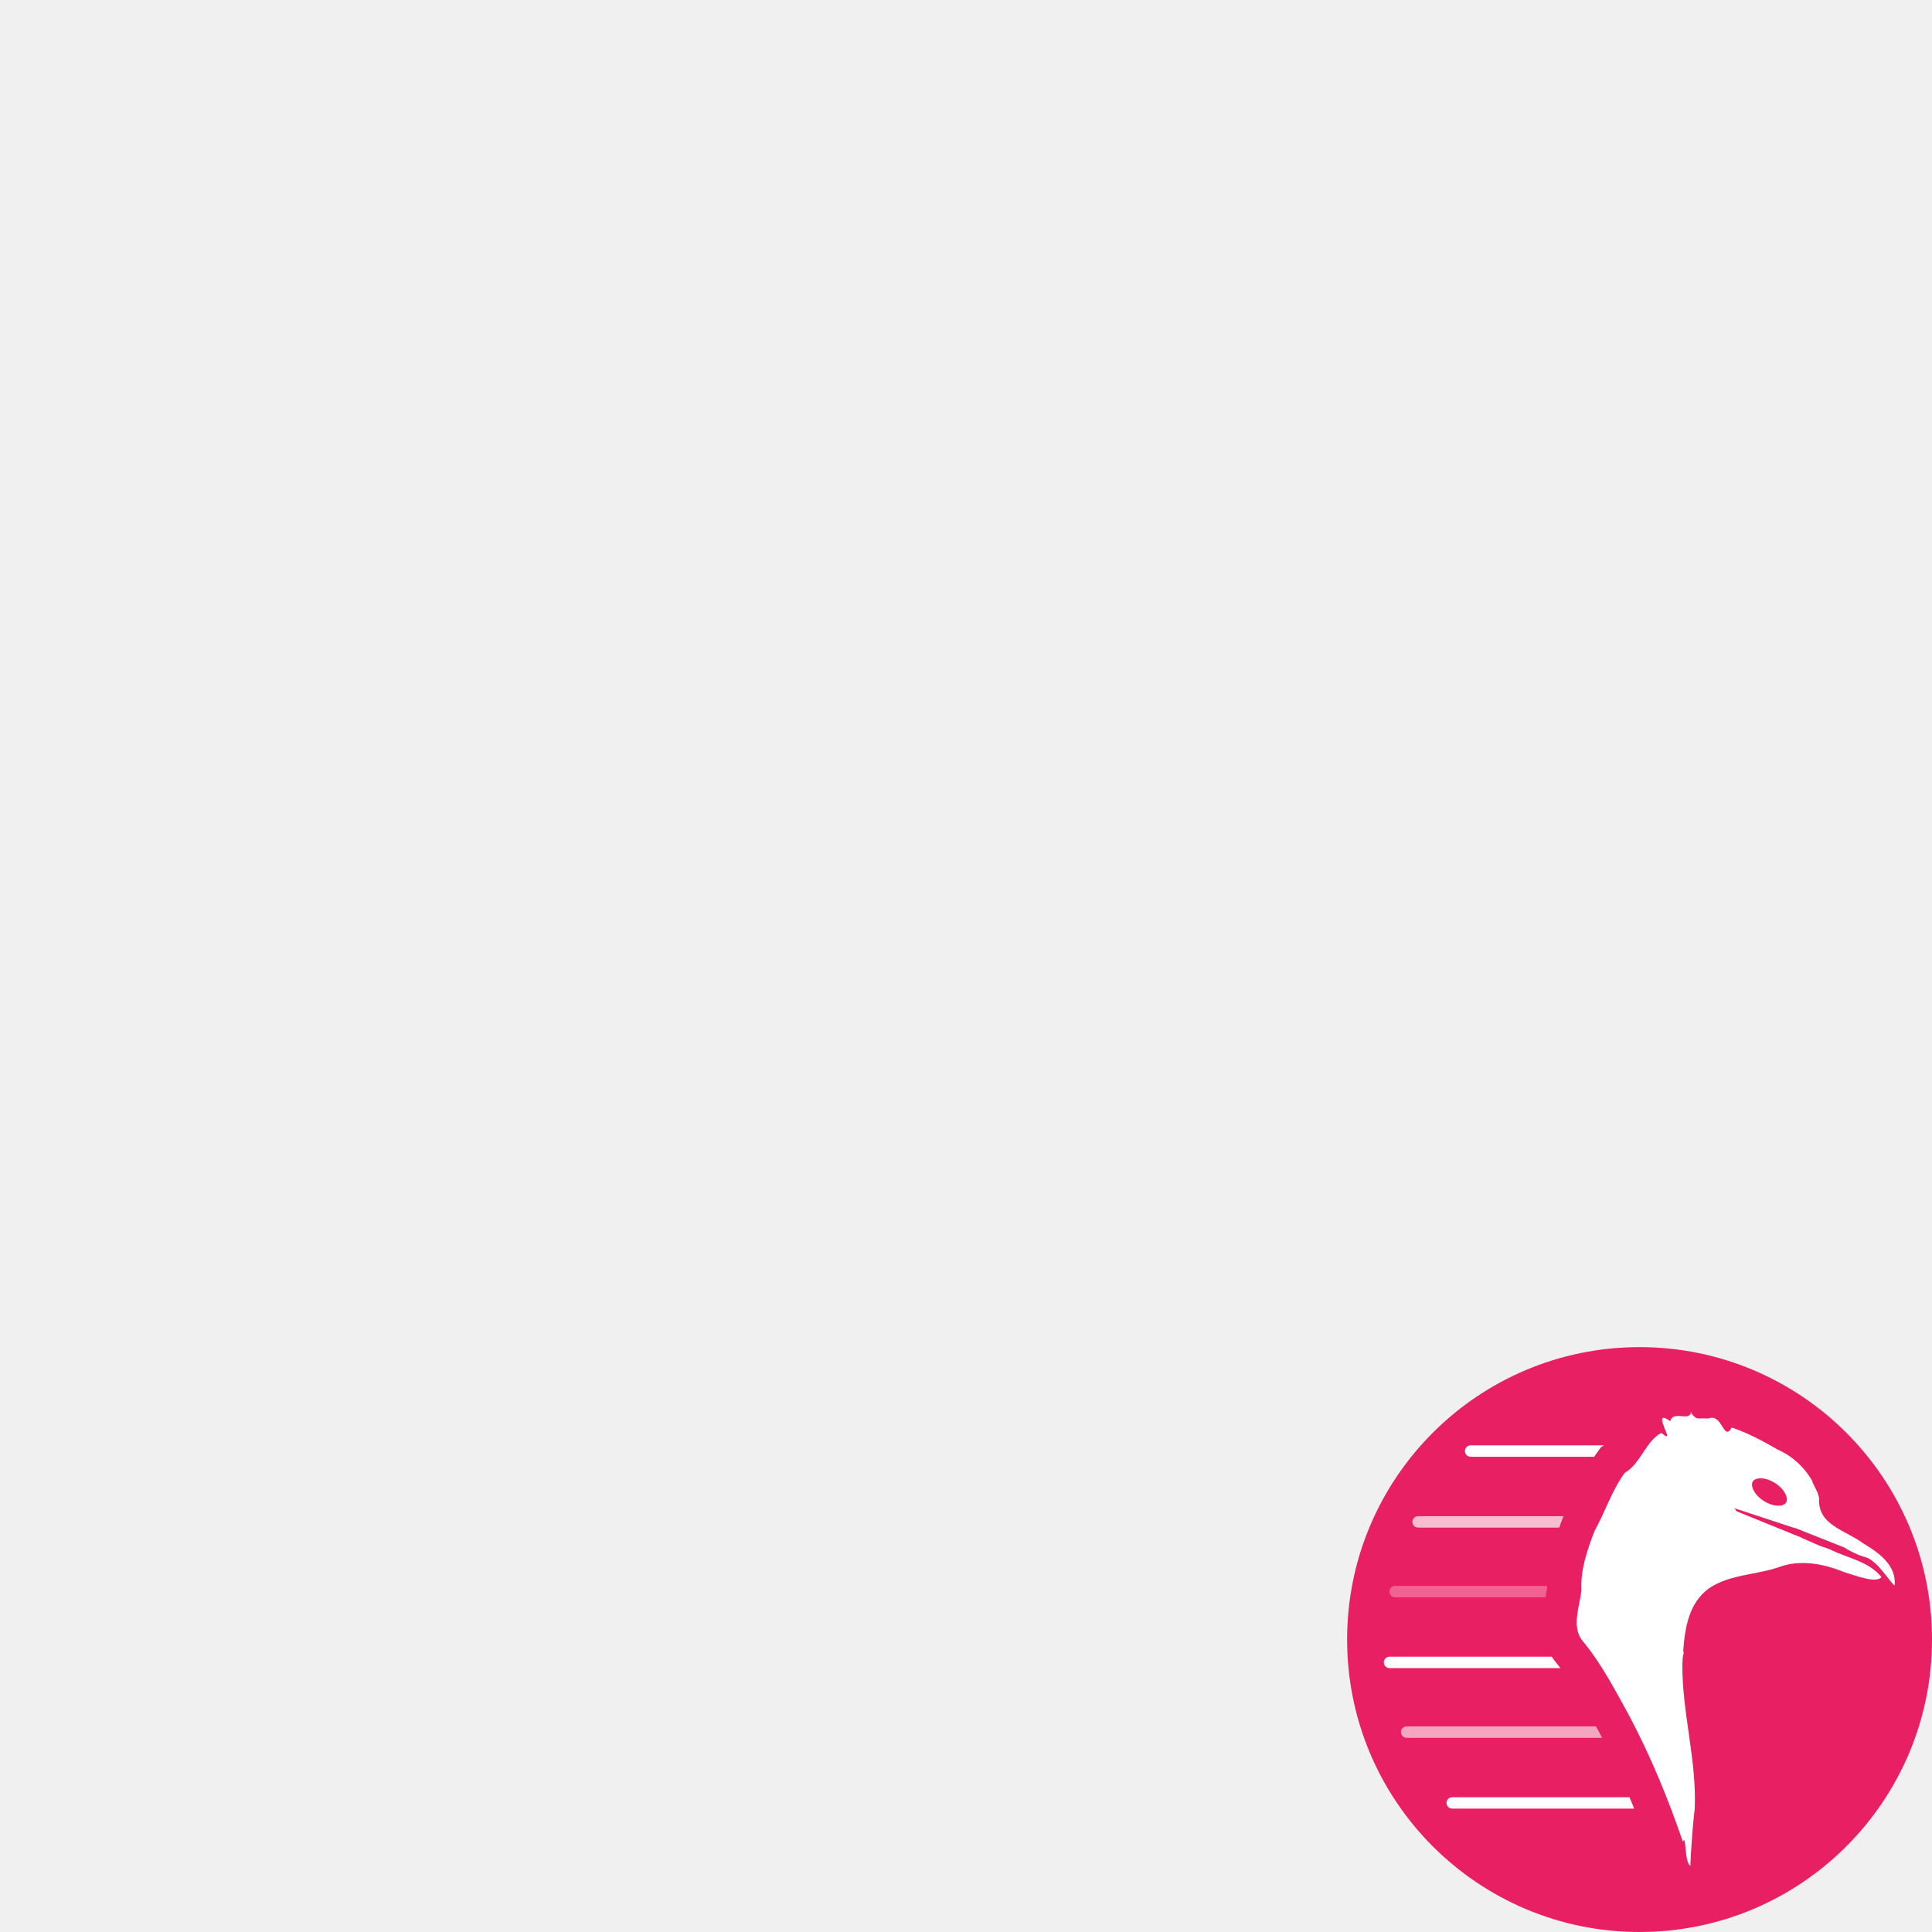
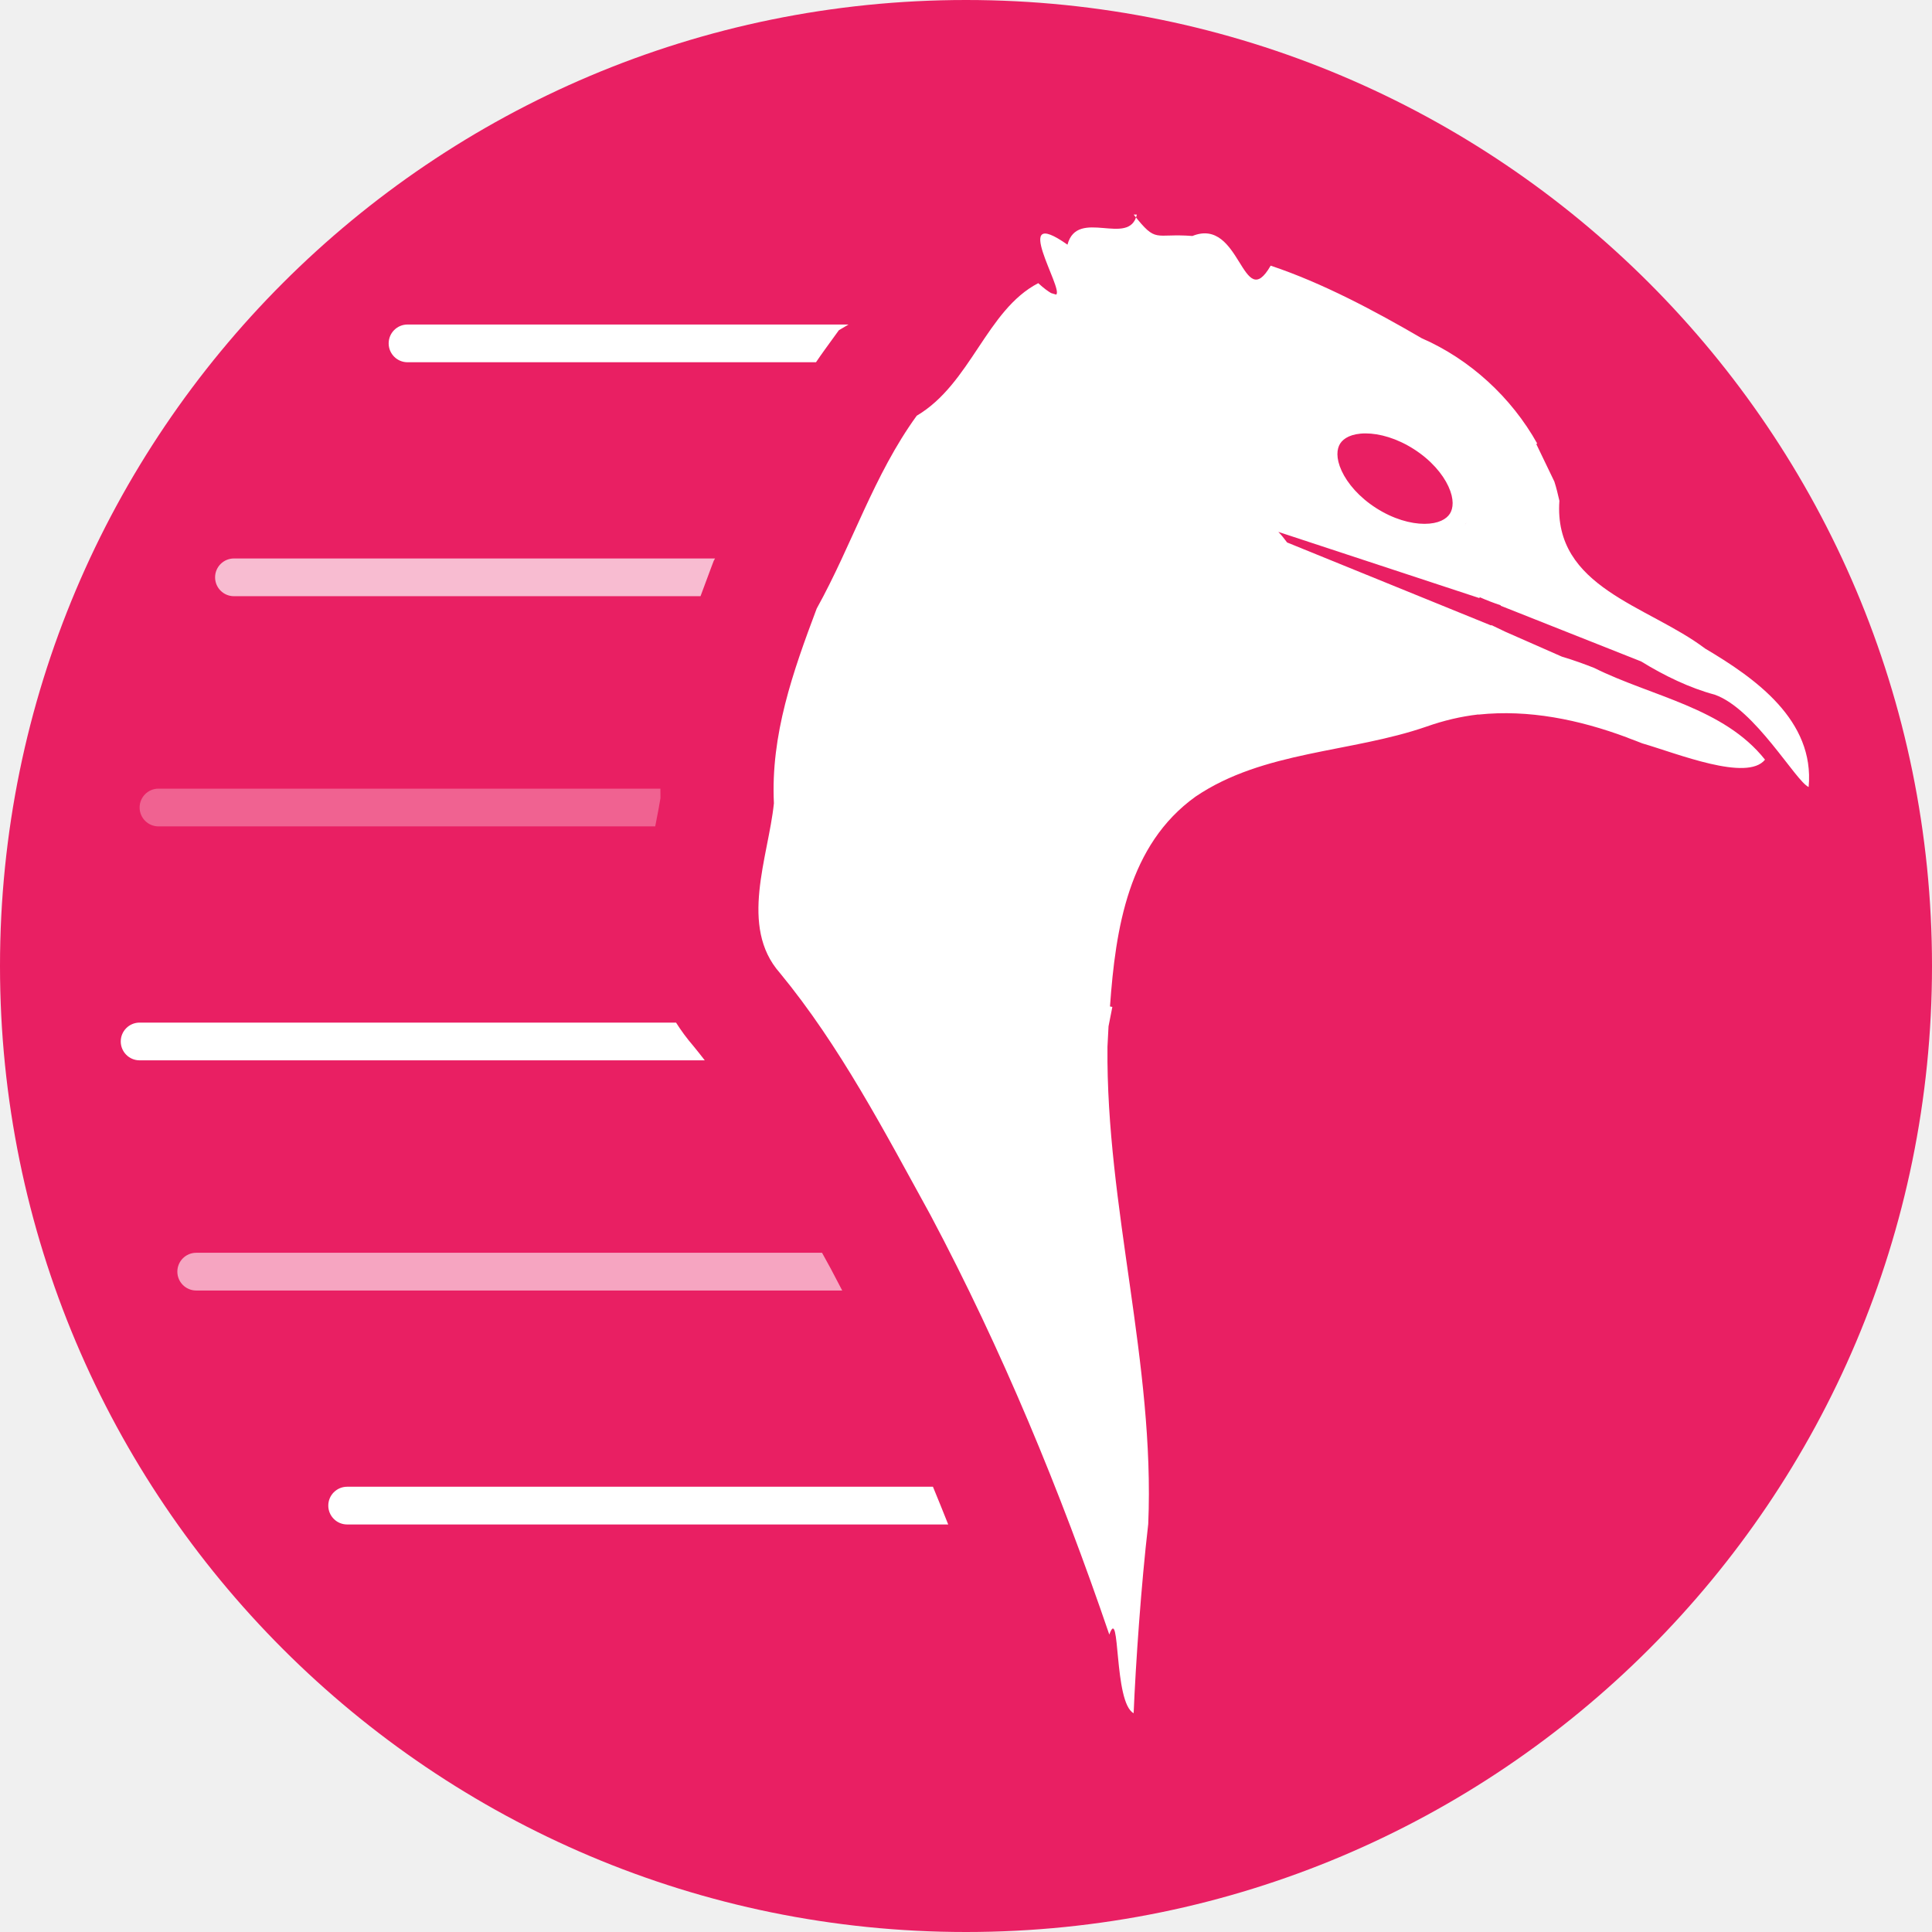
- <svg xmlns="http://www.w3.org/2000/svg" width="512" height="512" fill="none">
-   <circle cx="434.5" cy="434.5" fill="#e91f63" style="stroke-width:.303" r="77.5" />
-   <path d="M425.077 383.035h-35.382a1.514 1.514 0 0 0 0 3.027h32.77c.235-.346.477-.693.727-1.038l1.108-1.53z" fill="#fff" style="stroke-width:.303" />
-   <path d="M414.02 402.627a209.462 209.462 0 0 0-.82 2.205h-37.43a1.514 1.514 0 0 1 0-3.027h38.595l-.109.196z" fill="#fff" fill-opacity=".7" style="stroke-width:.303" />
-   <path d="M409.98 420.271h-40.265a1.514 1.514 0 0 0 0 3.028h39.85l.026-.131.01-.045c.187-.955.31-1.593.387-2.094a31.968 31.968 0 0 1-.007-.758z" fill="#fff" fill-opacity=".3" style="stroke-width:.303" />
-   <path d="M411.238 439.041H368.2a1.514 1.514 0 0 0 0 3.027h45.341a47.373 47.373 0 0 0-.91-1.146 15.756 15.756 0 0 1-1.394-1.881z" fill="#fff" style="stroke-width:.303" />
-   <path d="M422.95 457.508h-50.208a1.514 1.514 0 0 0 0 3.027h51.827a186.596 186.596 0 0 0-.904-1.726 1609.327 1609.327 0 0 1-.715-1.301z" fill="#fff" fill-opacity=".6" style="stroke-width:.303" />
-   <path d="M431.847 476.277h-46.995a1.514 1.514 0 0 0 0 3.028h48.221a229.097 229.097 0 0 0-1.226-3.028zm16.36-102.063c-.593 2.65-4.773-.583-5.566 2.416-4.681-3.297-.287 3.569-.907 4.002l-.038-.008-.371-.112c-.231-.138-.56-.362-1.029-.795-4.15 2.15-5.404 8.068-9.75 10.635-3.452 4.765-5.167 10.326-8.025 15.473-1.903 5.057-3.702 10.135-3.432 15.62-.448 4.333-2.816 9.88.477 13.61 4.823 5.852 8.423 12.776 12.089 19.435 5.731 10.793 10.419 22.138 14.341 33.648.902-2.5.33 5.446 1.953 6.309.166-3.997.605-10.315 1.172-15.18.545-12.904-3.392-25.428-3.271-38.289.031-.537.053-1.091.085-1.638l.306-1.557-.19-.037c.447-6.279 1.482-12.972 6.867-16.838 5.451-3.688 12.452-3.51 18.54-5.62 1.357-.48 2.749-.81 4.131-.967.012-.002.028.009.038.007 4.025-.424 8.067.41 11.88 1.827.057.022.127.055.183.076.347.13.723.267 1.065.406 2.831.825 8.41 3.097 9.848 1.309-3.308-4.176-9.096-5.064-13.709-7.362-.74-.291-1.657-.63-2.588-.904l-4.546-2-1.118-.537-.008.038-16.373-6.66a8.319 8.319 0 0 0-.702-.85l16.134 5.314.014-.076c.558.245 1.117.465 1.692.649l-.007.037 11.272 4.47c1.87 1.151 3.912 2.134 5.904 2.666 3.236 1.141 6.5 6.952 7.535 7.408.496-5.346-4.27-8.723-8.309-11.11-4.585-3.468-12.18-4.863-11.687-11.853-.12-.517-.237-1.033-.406-1.545l-1.452-3.014.083-.023c-2.072-3.718-5.41-6.776-9.273-8.459-3.728-2.174-7.956-4.435-12.117-5.823-2.269 3.95-2.379-3.955-6.277-2.38-3.098-.238-2.843.643-4.714-1.719h.256zm19.325 16.692c1.102.187 2.313.634 3.491 1.319 3.128 1.821 4.834 4.704 3.823 6.438-1.01 1.733-4.38 1.65-7.506-.178-3.127-1.828-4.844-4.655-3.83-6.4.632-1.088 2.188-1.49 4.022-1.18z" fill="#fff" style="stroke-width:.303" />
-   <path d="M466.893 398.626c3.134 2.005 5.676 2.01 6.962 0 1.286-2.01-.044-4.352-3.178-6.357-3.134-2.006-5.828-2.01-7.115 0-1.286 2.01.196 4.352 3.33 6.357z" fill="#e91f63" style="stroke-width:.303" />
-   <path fill-rule="evenodd" clip-rule="evenodd" d="M471.284 399.026c1.137-.001 1.765-.39 2.036-.812.27-.423.36-1.156-.116-2.189-.467-1.015-1.411-2.12-2.772-2.99-1.36-.871-2.76-1.265-3.877-1.264-1.137.001-1.765.39-2.035.813-.27.422-.36 1.155.115 2.188.468 1.015 1.412 2.121 2.772 2.991 1.36.87 2.76 1.264 3.877 1.263zm3.31.003c-1.286 2.01-4.869 2.014-8.003.009-3.134-2.005-4.632-5.26-3.346-7.27 1.286-2.01 4.87-2.015 8.003-.01 3.135 2.005 5.03 6.005 3.346 7.27z" fill="#fff" style="stroke-width:.303" />
+ <svg xmlns="http://www.w3.org/2000/svg" width="512" height="512" viewBox="0 0 512 512" fill="none">
+   <circle cx="256" cy="256" r="256" fill="#E91F63" />
+   <path d="M224.874 86L108 86C105.239 86 103 88.239 103 91C103 93.761 105.239 96 108 96L216.248 96C217.021 94.854 217.82 93.709 218.646 92.57L222.307 87.516L224.874 86Z" fill="white" />
+   <path d="M188.353 150.716C187.484 153.025 186.569 155.457 185.644 158L62 158C59.239 158 57 155.761 57 153C57 150.239 59.239 148 62 148L189.491 148L189.131 148.649L188.353 150.716Z" fill="white" fill-opacity="0.7" />
+   <path d="M175.008 209L42 209C39.239 209 37 211.239 37 214C37 216.761 39.239 219 42 219L173.636 219C173.665 218.854 173.693 218.709 173.721 218.567L173.751 218.418C174.371 215.263 174.778 213.158 175.031 211.502C175.013 210.665 175.006 209.831 175.008 209Z" fill="white" fill-opacity="0.3" />
+   <path d="M179.159 271L37 271C34.239 271 32 273.239 32 276C32 278.761 34.239 281 37 281L186.772 281C185.787 279.72 184.785 278.458 183.765 277.214C182.01 275.178 180.484 273.1 179.159 271Z" fill="white" />
+   <path d="M217.848 332L52 332C49.239 332 47 334.239 47 337C47 339.761 49.239 342 52 342L223.195 342C222.209 340.094 221.214 338.193 220.209 336.299C219.414 334.853 218.627 333.42 217.848 332Z" fill="white" fill-opacity="0.6" />
+   <path d="M247.238 394L92 394C89.239 394 87 396.239 87 399C87 401.761 89.239 404 92 404L251.287 404C249.96 400.655 248.611 397.322 247.238 394Z" fill="white" />
+   <path d="M301.279 56.863C299.318 65.615 285.51 54.937 282.892 64.841C267.428 53.95 281.943 76.63 279.896 78.063L279.771 78.038L278.543 77.666C277.781 77.212 276.692 76.471 275.146 75.04C261.437 82.145 257.294 101.692 242.939 110.172C231.535 125.91 225.872 144.281 216.431 161.282C210.144 177.987 204.203 194.759 205.095 212.877C203.615 227.19 195.791 245.512 206.671 257.836C222.6 277.164 234.494 300.036 246.601 322.033C265.533 357.684 281.018 395.159 293.975 433.179C296.953 424.92 295.063 451.169 300.426 454.02C300.974 440.817 302.423 419.947 304.295 403.875C306.098 361.251 293.091 319.883 293.49 277.4C293.594 275.626 293.666 273.796 293.771 271.989L294.784 266.847L294.158 266.724C295.631 245.983 299.051 223.874 316.839 211.104C334.845 198.92 357.97 199.511 378.079 192.54C382.564 190.957 387.16 189.864 391.727 189.345C391.766 189.34 391.817 189.375 391.853 189.369C405.147 187.97 418.5 190.725 431.097 195.406C431.283 195.476 431.513 195.585 431.699 195.655C432.845 196.086 434.087 196.538 435.215 196.998C444.568 199.721 462.994 207.227 467.746 201.32C456.818 187.525 437.7 184.594 422.463 177.002C420.019 176.041 416.989 174.923 413.913 174.016L398.899 167.408L395.205 165.637L395.18 165.762L341.096 143.759C340.364 142.772 339.556 141.749 338.777 140.957L392.07 158.507L392.119 158.255C393.962 159.065 395.806 159.791 397.705 160.399L397.681 160.524L434.915 175.286C441.092 179.09 447.838 182.338 454.419 184.094C465.109 187.864 475.891 207.059 479.308 208.566C480.947 190.905 465.205 179.751 451.862 171.865C436.718 160.411 411.63 155.803 413.257 132.714C412.859 131.005 412.473 129.301 411.917 127.61L407.119 117.652L407.395 117.576C400.55 105.295 389.521 95.195 376.763 89.635C364.449 82.453 350.481 74.986 336.738 70.401C329.244 83.447 328.88 57.337 316.005 62.537C305.769 61.752 306.614 64.664 300.432 56.861L301.279 56.863ZM365.111 111.998C368.753 112.616 372.751 114.095 376.645 116.356C386.977 122.372 392.612 131.895 389.272 137.621C385.933 143.347 374.804 143.075 364.477 137.035C354.15 130.995 348.478 121.657 351.826 115.891C353.914 112.3 359.054 110.972 365.111 111.998Z" fill="white" />
+   <path d="M363 137.5C373.353 144.124 381.752 144.14 386 137.5C390.248 130.86 385.853 123.124 375.5 116.5C365.147 109.876 356.248 109.86 352 116.5C347.752 123.14 352.647 130.876 363 137.5Z" fill="#E91F63" />
+   <path fill-rule="evenodd" clip-rule="evenodd" d="M377.506 138.821C381.263 138.817 383.336 137.534 384.23 136.138C385.123 134.742 385.419 132.322 383.848 128.909C382.305 125.556 379.186 121.903 374.693 119.029C370.201 116.154 365.577 114.854 361.886 114.858C358.129 114.862 356.056 116.145 355.163 117.541C354.269 118.937 353.974 121.357 355.544 124.77C357.088 128.123 360.206 131.776 364.699 134.65C369.192 137.525 373.815 138.825 377.506 138.821ZM388.441 138.832C384.193 145.472 372.357 145.485 362.004 138.862C351.651 132.238 346.703 121.486 350.951 114.846C355.199 108.207 367.035 108.193 377.388 114.817C387.741 121.44 394 134.65 388.441 138.832Z" fill="white" />
</svg>
